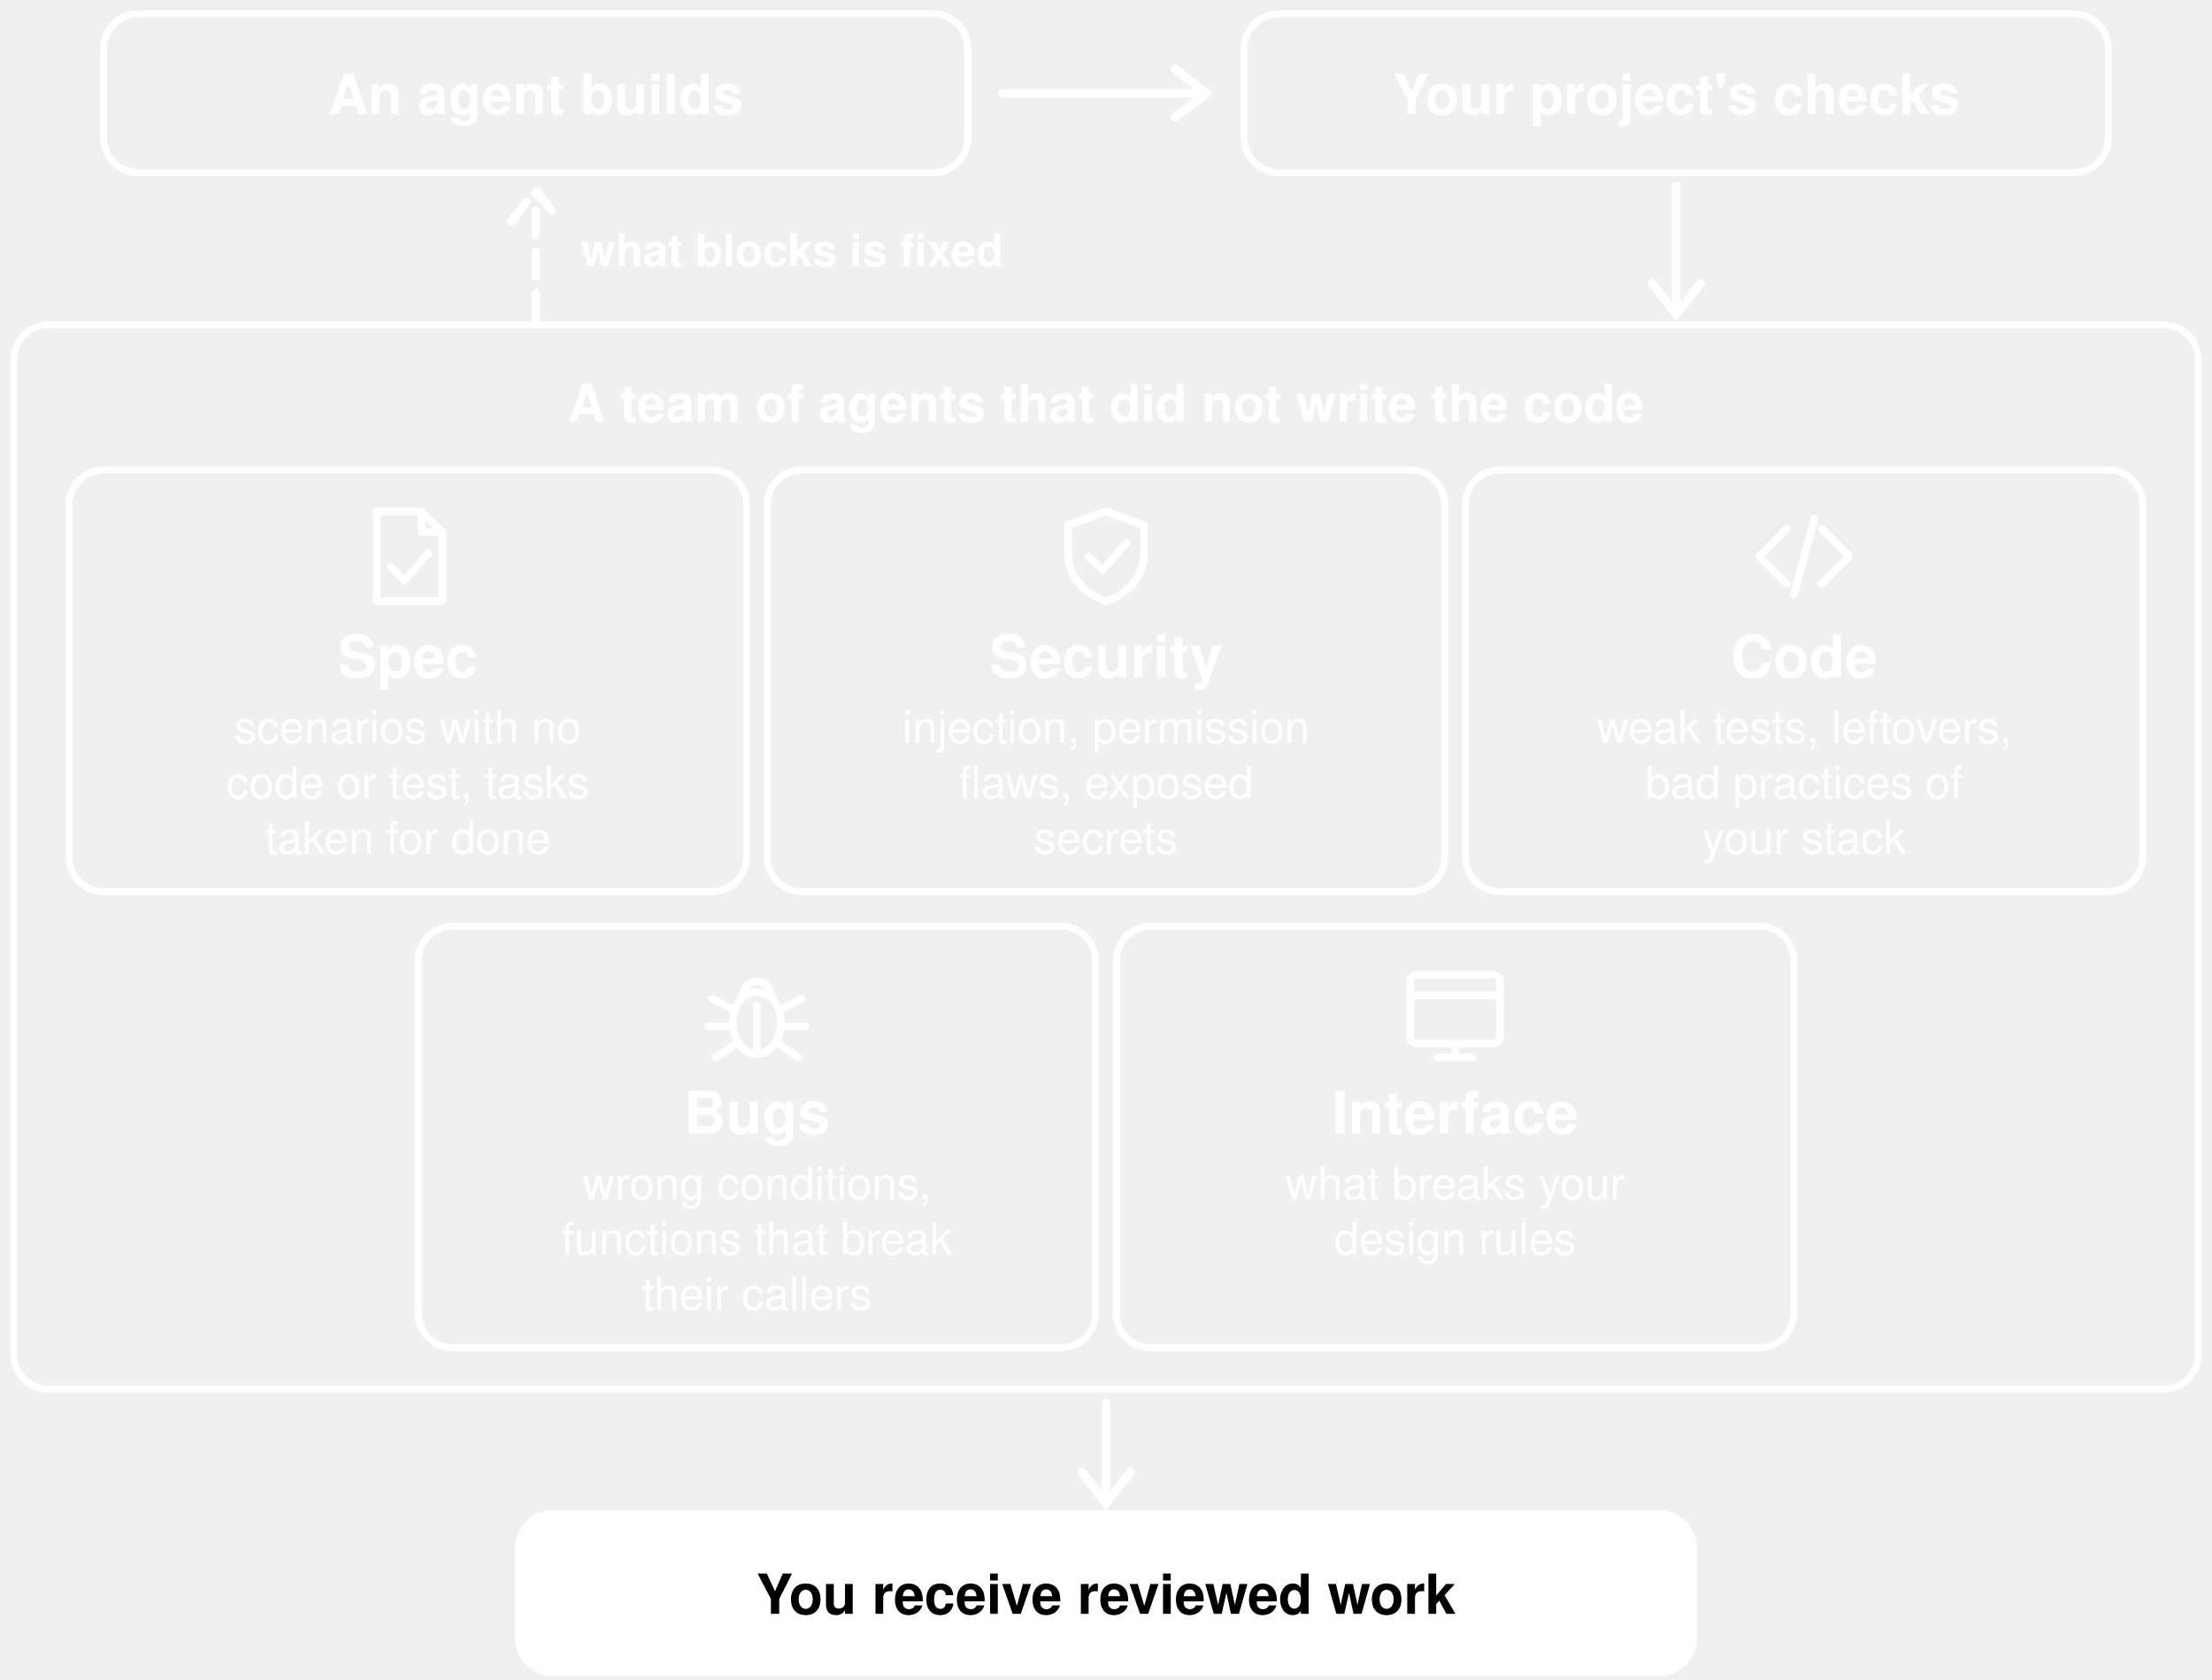
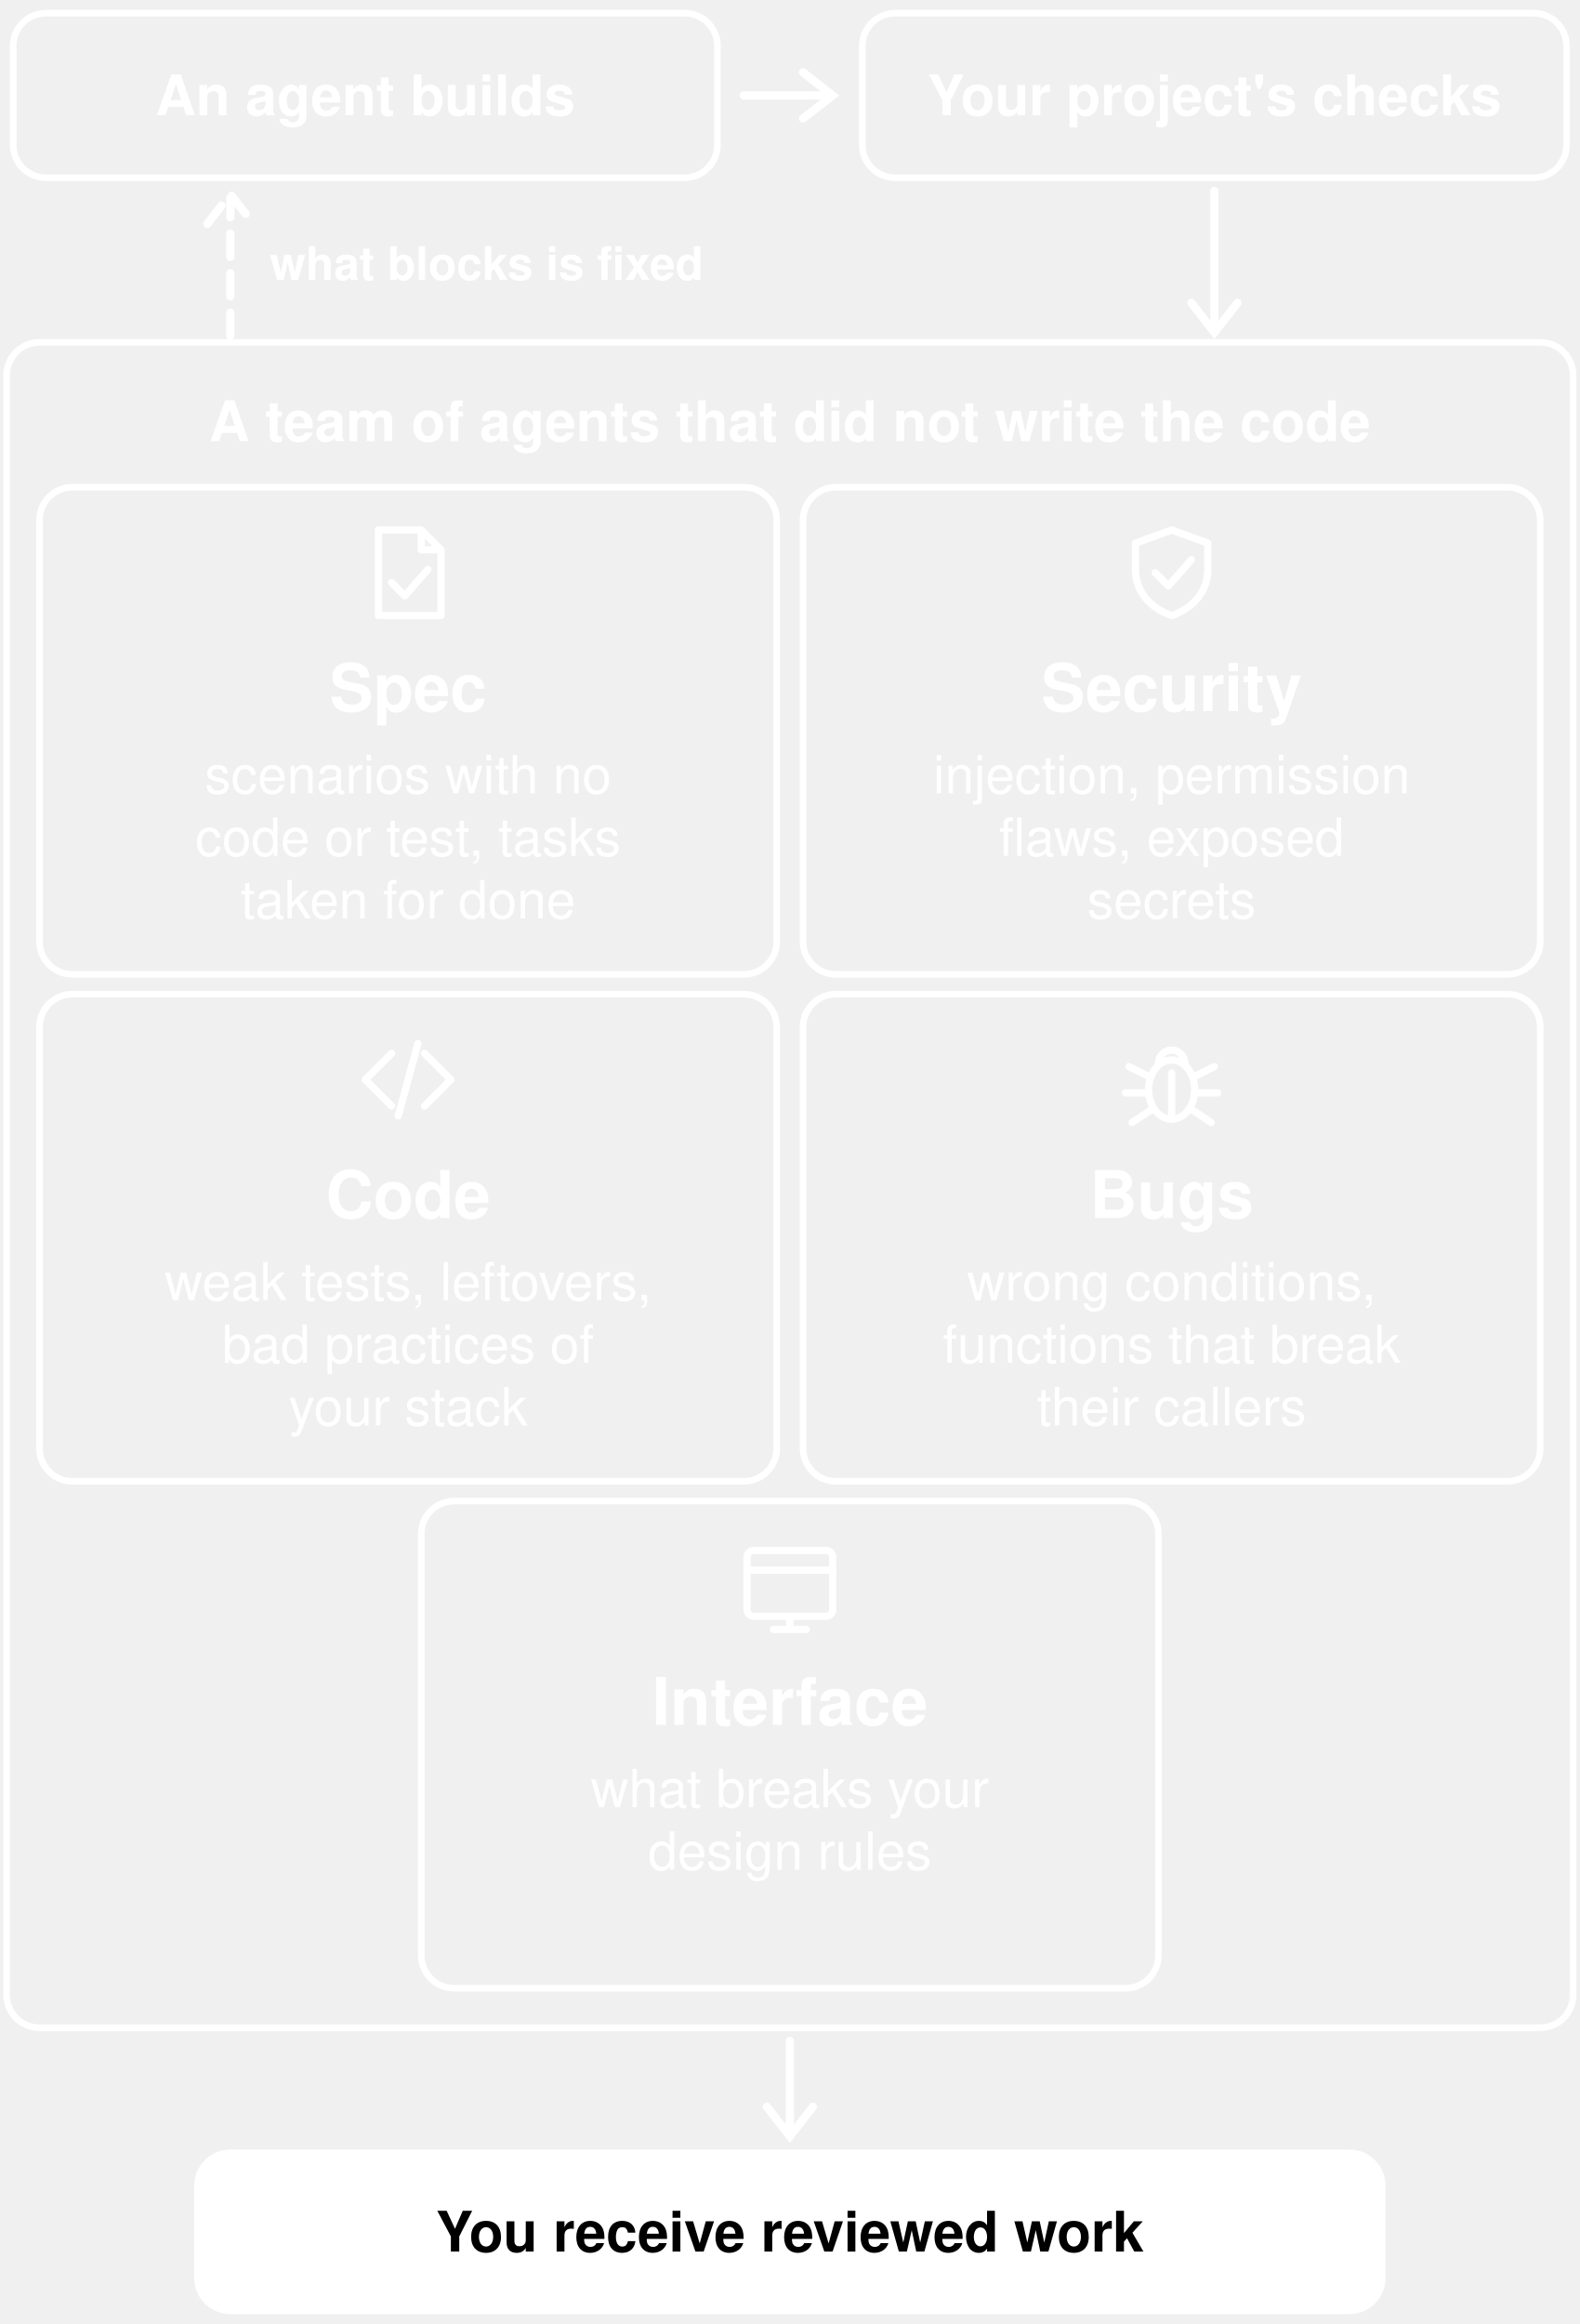
- <svg xmlns="http://www.w3.org/2000/svg" viewBox="0 0 640 486" width="640" height="486" role="img" aria-label="An agent builds, your checks run, and a team of agents that did not write the code examines the work: Spec, Security, Code, Bugs and Interface. What blocks is fixed and reviewed again; then you receive it." font-family="Nunito, -apple-system, Segoe UI, Helvetica, Arial, sans-serif" fill="#FFFFFF">
-   <rect x="30" y="4" width="250" height="46" rx="10" fill="none" stroke="#FFFFFF" stroke-width="2" />
-   <text x="155" y="33" font-size="16" font-weight="700" fill="#FFFFFF" text-anchor="middle">An agent builds</text>
-   <rect x="360" y="4" width="250" height="46" rx="10" fill="none" stroke="#FFFFFF" stroke-width="2" />
-   <text x="485" y="33" font-size="16" font-weight="700" fill="#FFFFFF" text-anchor="middle">Your project's checks</text>
-   <path d="M290 27h58 M340 20l9 7-9 7" fill="none" stroke="#FFFFFF" stroke-width="2.5" stroke-linecap="round" />
-   <path d="M485 54v36 M478 82l7 9 7-9" fill="none" stroke="#FFFFFF" stroke-width="2.5" stroke-linecap="round" />
-   <path d="M155 92V56 M148 64l7-9 7 9" fill="none" stroke="#FFFFFF" stroke-width="2.5" stroke-linecap="round" stroke-dasharray="7 5">
+ <svg xmlns="http://www.w3.org/2000/svg" viewBox="0 0 480 706" width="480" height="706" role="img" aria-label="An agent builds, your checks run, and a team of agents that did not write the code examines the work: Spec, Security, Code, Bugs and Interface. What blocks is fixed and reviewed again; then you receive it." font-family="Nunito, -apple-system, Segoe UI, Helvetica, Arial, sans-serif" fill="#FFFFFF">
+   <rect x="4" y="4" width="214" height="50" rx="10" fill="none" stroke="#FFFFFF" stroke-width="2" />
+   <text x="111" y="35" font-size="17" font-weight="700" fill="#FFFFFF" text-anchor="middle">An agent builds</text>
+   <rect x="262" y="4" width="214" height="50" rx="10" fill="none" stroke="#FFFFFF" stroke-width="2" />
+   <text x="369" y="35" font-size="17" font-weight="700" fill="#FFFFFF" text-anchor="middle">Your project's checks</text>
+   <path d="M226 29h26 M244 22l9 7-9 7" fill="none" stroke="#FFFFFF" stroke-width="2.5" stroke-linecap="round" />
+   <path d="M369 58v42 M362 92l7 9 7-9" fill="none" stroke="#FFFFFF" stroke-width="2.5" stroke-linecap="round" />
+   <path d="M70 102V60 M63 68l7-9 7 9" fill="none" stroke="#FFFFFF" stroke-width="2.5" stroke-linecap="round" stroke-dasharray="7 5">
    <animate attributeName="stroke-dashoffset" from="24" to="0" dur="1.2s" repeatCount="indefinite" />
  </path>
-   <text x="168" y="77" font-size="13" font-weight="600" fill="#FFFFFF" text-anchor="start">what blocks is fixed</text>
-   <rect x="4" y="94" width="632" height="308" rx="10" fill="none" stroke="#FFFFFF" stroke-width="2" />
-   <text x="320" y="122" font-size="15" font-weight="800" fill="#FFFFFF" text-anchor="middle">A team of agents that did not write the code</text>
-   <rect x="20" y="136" width="196" height="122" rx="10" fill="none" stroke="#FFFFFF" stroke-width="2">
+   <text x="82" y="85" font-size="14" font-weight="600" fill="#FFFFFF" text-anchor="start">what blocks is fixed</text>
+   <rect x="2" y="104" width="476" height="512" rx="10" fill="none" stroke="#FFFFFF" stroke-width="2" />
+   <text x="240" y="134" font-size="17" font-weight="800" fill="#FFFFFF" text-anchor="middle">A team of agents that did not write the code</text>
+   <rect x="12" y="148" width="224" height="148" rx="10" fill="none" stroke="#FFFFFF" stroke-width="2">
    <animate attributeName="stroke-width" values="2;5;2;2" keyTimes="0;0.1;0.2;1" dur="6s" begin="0s" repeatCount="indefinite" />
  </rect>
-   <g data-lens="spec" transform="translate(102,145)" fill="none" stroke="#FFFFFF" stroke-width="2.2" stroke-linecap="round" stroke-linejoin="round">
+   <g data-lens="spec" transform="translate(108,158)" fill="none" stroke="#FFFFFF" stroke-width="2.2" stroke-linecap="round" stroke-linejoin="round">
    <path d="M7 3h13l6 6v20H7z M20 3v6h6" />
    <path d="M11 19l4 4 7-8" />
  </g>
-   <text x="118" y="196" font-size="17" font-weight="800" fill="#FFFFFF" text-anchor="middle">Spec</text>
-   <text x="118" y="215" font-size="13" font-weight="500" fill="#FFFFFF" text-anchor="middle">scenarios with no</text>
-   <text x="118" y="231" font-size="13" font-weight="500" fill="#FFFFFF" text-anchor="middle">code or test, tasks</text>
-   <text x="118" y="247" font-size="13" font-weight="500" fill="#FFFFFF" text-anchor="middle">taken for done</text>
-   <rect x="222" y="136" width="196" height="122" rx="10" fill="none" stroke="#FFFFFF" stroke-width="2">
+   <text x="124" y="216" font-size="20" font-weight="800" fill="#FFFFFF" text-anchor="middle">Spec</text>
+   <text x="124" y="241" font-size="16" font-weight="500" fill="#FFFFFF" text-anchor="middle">scenarios with no</text>
+   <text x="124" y="260" font-size="16" font-weight="500" fill="#FFFFFF" text-anchor="middle">code or test, tasks</text>
+   <text x="124" y="279" font-size="16" font-weight="500" fill="#FFFFFF" text-anchor="middle">taken for done</text>
+   <rect x="244" y="148" width="224" height="148" rx="10" fill="none" stroke="#FFFFFF" stroke-width="2">
    <animate attributeName="stroke-width" values="2;5;2;2" keyTimes="0;0.1;0.2;1" dur="6s" begin="1s" repeatCount="indefinite" />
  </rect>
-   <g data-lens="security" transform="translate(304,145)" fill="none" stroke="#FFFFFF" stroke-width="2.2" stroke-linecap="round" stroke-linejoin="round">
+   <g data-lens="security" transform="translate(340,158)" fill="none" stroke="#FFFFFF" stroke-width="2.2" stroke-linecap="round" stroke-linejoin="round">
    <path d="M16 3l11 4v8c0 7-5 12-11 14C10 27 5 22 5 15V7z" />
    <path d="M11 16l4 4 7-8" />
  </g>
-   <text x="320" y="196" font-size="17" font-weight="800" fill="#FFFFFF" text-anchor="middle">Security</text>
-   <text x="320" y="215" font-size="13" font-weight="500" fill="#FFFFFF" text-anchor="middle">injection, permission</text>
-   <text x="320" y="231" font-size="13" font-weight="500" fill="#FFFFFF" text-anchor="middle">flaws, exposed</text>
-   <text x="320" y="247" font-size="13" font-weight="500" fill="#FFFFFF" text-anchor="middle">secrets</text>
-   <rect x="424" y="136" width="196" height="122" rx="10" fill="none" stroke="#FFFFFF" stroke-width="2">
+   <text x="356" y="216" font-size="20" font-weight="800" fill="#FFFFFF" text-anchor="middle">Security</text>
+   <text x="356" y="241" font-size="16" font-weight="500" fill="#FFFFFF" text-anchor="middle">injection, permission</text>
+   <text x="356" y="260" font-size="16" font-weight="500" fill="#FFFFFF" text-anchor="middle">flaws, exposed</text>
+   <text x="356" y="279" font-size="16" font-weight="500" fill="#FFFFFF" text-anchor="middle">secrets</text>
+   <rect x="12" y="302" width="224" height="148" rx="10" fill="none" stroke="#FFFFFF" stroke-width="2">
    <animate attributeName="stroke-width" values="2;5;2;2" keyTimes="0;0.1;0.2;1" dur="6s" begin="2s" repeatCount="indefinite" />
  </rect>
-   <g data-lens="code" transform="translate(506,145)" fill="none" stroke="#FFFFFF" stroke-width="2.2" stroke-linecap="round" stroke-linejoin="round">
+   <g data-lens="code" transform="translate(108,312)" fill="none" stroke="#FFFFFF" stroke-width="2.2" stroke-linecap="round" stroke-linejoin="round">
    <path d="M11 8l-8 8 8 8 M21 8l8 8-8 8 M19 5l-6 22" />
  </g>
-   <text x="522" y="196" font-size="17" font-weight="800" fill="#FFFFFF" text-anchor="middle">Code</text>
-   <text x="522" y="215" font-size="13" font-weight="500" fill="#FFFFFF" text-anchor="middle">weak tests, leftovers,</text>
-   <text x="522" y="231" font-size="13" font-weight="500" fill="#FFFFFF" text-anchor="middle">bad practices of</text>
-   <text x="522" y="247" font-size="13" font-weight="500" fill="#FFFFFF" text-anchor="middle">your stack</text>
-   <rect x="121" y="268" width="196" height="122" rx="10" fill="none" stroke="#FFFFFF" stroke-width="2">
+   <text x="124" y="370" font-size="20" font-weight="800" fill="#FFFFFF" text-anchor="middle">Code</text>
+   <text x="124" y="395" font-size="16" font-weight="500" fill="#FFFFFF" text-anchor="middle">weak tests, leftovers,</text>
+   <text x="124" y="414" font-size="16" font-weight="500" fill="#FFFFFF" text-anchor="middle">bad practices of</text>
+   <text x="124" y="433" font-size="16" font-weight="500" fill="#FFFFFF" text-anchor="middle">your stack</text>
+   <rect x="244" y="302" width="224" height="148" rx="10" fill="none" stroke="#FFFFFF" stroke-width="2">
    <animate attributeName="stroke-width" values="2;5;2;2" keyTimes="0;0.1;0.2;1" dur="6s" begin="3s" repeatCount="indefinite" />
  </rect>
-   <g data-lens="bugs" transform="translate(203,277)" fill="none" stroke="#FFFFFF" stroke-width="2.2" stroke-linecap="round" stroke-linejoin="round">
+   <g data-lens="bugs" transform="translate(340,312)" fill="none" stroke="#FFFFFF" stroke-width="2.2" stroke-linecap="round" stroke-linejoin="round">
    <ellipse cx="16" cy="19" rx="7" ry="9" />
    <path d="M12 11a4 4 0 018 0 M9 15L3 12 M9 20H2 M10 25l-6 4 M23 15l6-3 M23 20h7 M22 25l6 4 M16 14v14" />
  </g>
-   <text x="219" y="328" font-size="17" font-weight="800" fill="#FFFFFF" text-anchor="middle">Bugs</text>
-   <text x="219" y="347" font-size="13" font-weight="500" fill="#FFFFFF" text-anchor="middle">wrong conditions,</text>
-   <text x="219" y="363" font-size="13" font-weight="500" fill="#FFFFFF" text-anchor="middle">functions that break</text>
-   <text x="219" y="379" font-size="13" font-weight="500" fill="#FFFFFF" text-anchor="middle">their callers</text>
-   <rect x="323" y="268" width="196" height="122" rx="10" fill="none" stroke="#FFFFFF" stroke-width="2">
+   <text x="356" y="370" font-size="20" font-weight="800" fill="#FFFFFF" text-anchor="middle">Bugs</text>
+   <text x="356" y="395" font-size="16" font-weight="500" fill="#FFFFFF" text-anchor="middle">wrong conditions,</text>
+   <text x="356" y="414" font-size="16" font-weight="500" fill="#FFFFFF" text-anchor="middle">functions that break</text>
+   <text x="356" y="433" font-size="16" font-weight="500" fill="#FFFFFF" text-anchor="middle">their callers</text>
+   <rect x="128" y="456" width="224" height="148" rx="10" fill="none" stroke="#FFFFFF" stroke-width="2">
    <animate attributeName="stroke-width" values="2;5;2;2" keyTimes="0;0.1;0.2;1" dur="6s" begin="4s" repeatCount="indefinite" />
  </rect>
-   <g data-lens="interface" transform="translate(405,277)" fill="none" stroke="#FFFFFF" stroke-width="2.2" stroke-linecap="round" stroke-linejoin="round">
+   <g data-lens="interface" transform="translate(224,466)" fill="none" stroke="#FFFFFF" stroke-width="2.2" stroke-linecap="round" stroke-linejoin="round">
    <rect x="3" y="5" width="26" height="20" rx="2" />
    <path d="M3 11h26 M11 29h10 M16 25v4" />
  </g>
-   <text x="421" y="328" font-size="17" font-weight="800" fill="#FFFFFF" text-anchor="middle">Interface</text>
-   <text x="421" y="347" font-size="13" font-weight="500" fill="#FFFFFF" text-anchor="middle">what breaks your</text>
-   <text x="421" y="363" font-size="13" font-weight="500" fill="#FFFFFF" text-anchor="middle">design rules</text>
-   <path d="M320 406v28 M313 426l7 9 7-9" fill="none" stroke="#FFFFFF" stroke-width="2.5" stroke-linecap="round" />
-   <rect x="150" y="438" width="340" height="46" rx="10" fill="#FFFFFF" stroke="#FFFFFF" stroke-width="2" />
-   <text x="320" y="467" font-size="16" font-weight="800" fill="#000000" text-anchor="middle">You receive reviewed work</text>
+   <text x="240" y="524" font-size="20" font-weight="800" fill="#FFFFFF" text-anchor="middle">Interface</text>
+   <text x="240" y="549" font-size="16" font-weight="500" fill="#FFFFFF" text-anchor="middle">what breaks your</text>
+   <text x="240" y="568" font-size="16" font-weight="500" fill="#FFFFFF" text-anchor="middle">design rules</text>
+   <path d="M240 620v28 M233 640l7 9 7-9" fill="none" stroke="#FFFFFF" stroke-width="2.5" stroke-linecap="round" />
+   <rect x="60" y="654" width="360" height="48" rx="10" fill="#FFFFFF" stroke="#FFFFFF" stroke-width="2" />
+   <text x="240" y="684" font-size="17" font-weight="800" fill="#000000" text-anchor="middle">You receive reviewed work</text>
</svg>
